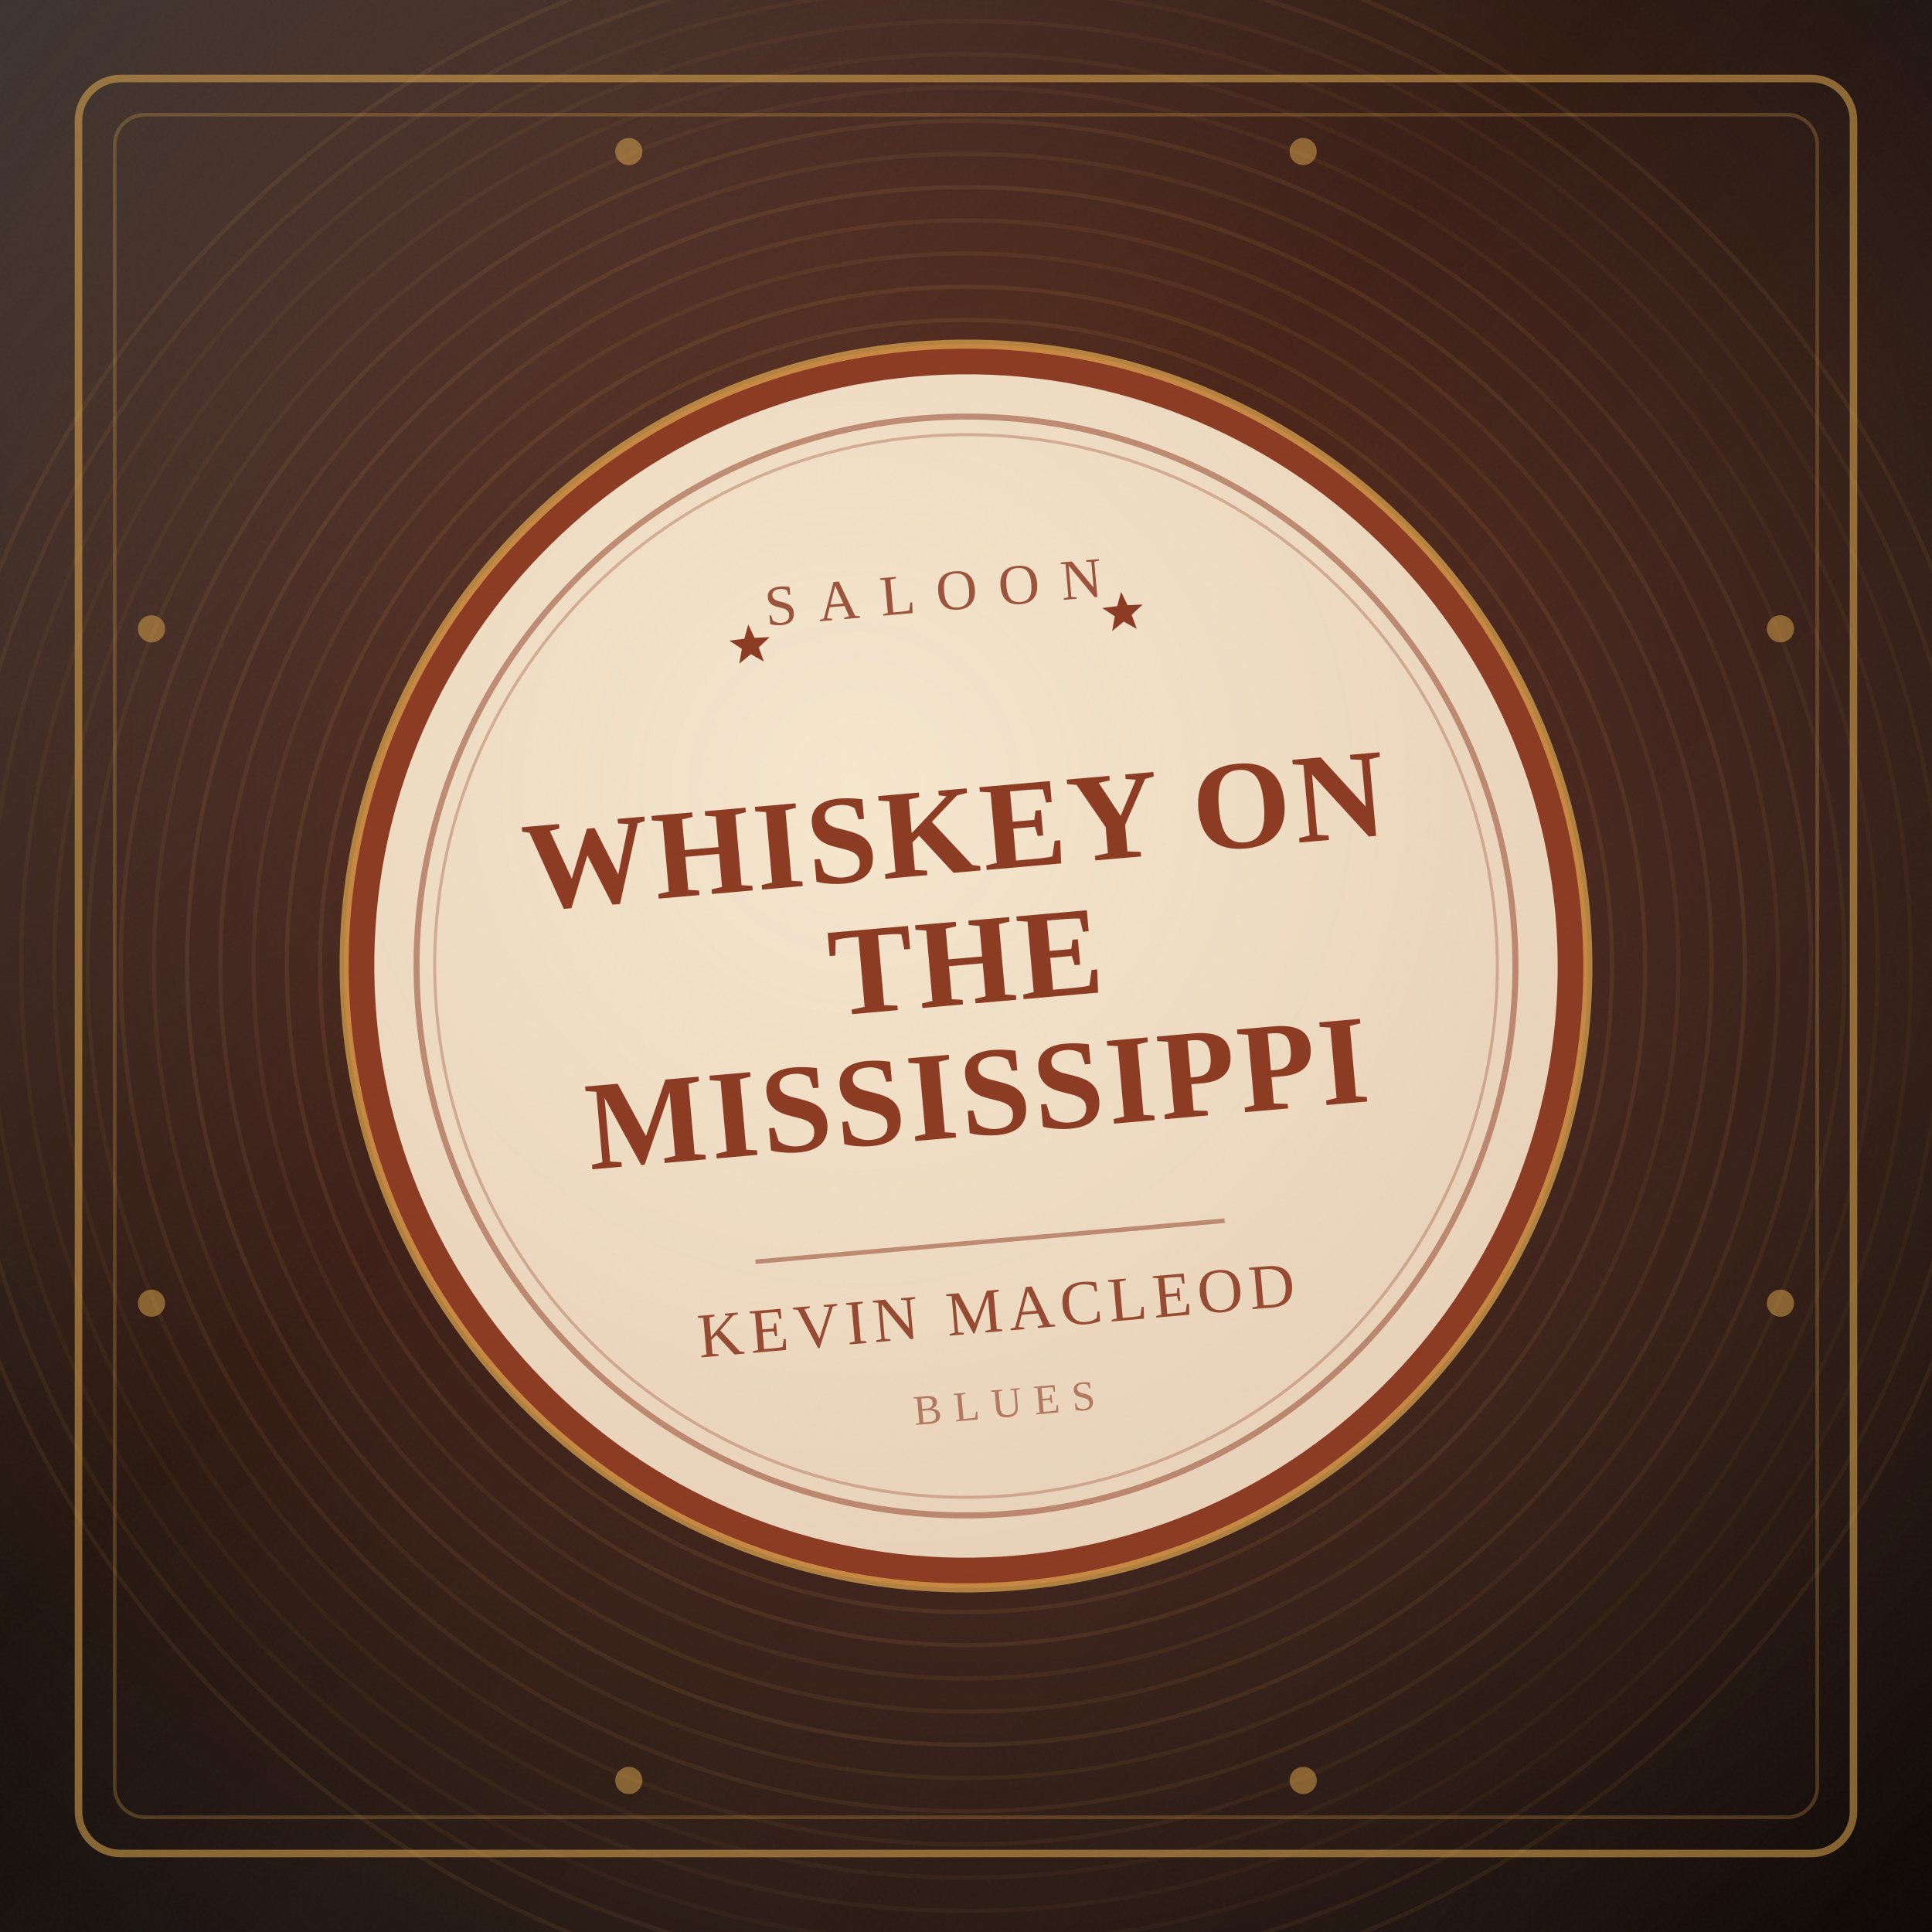
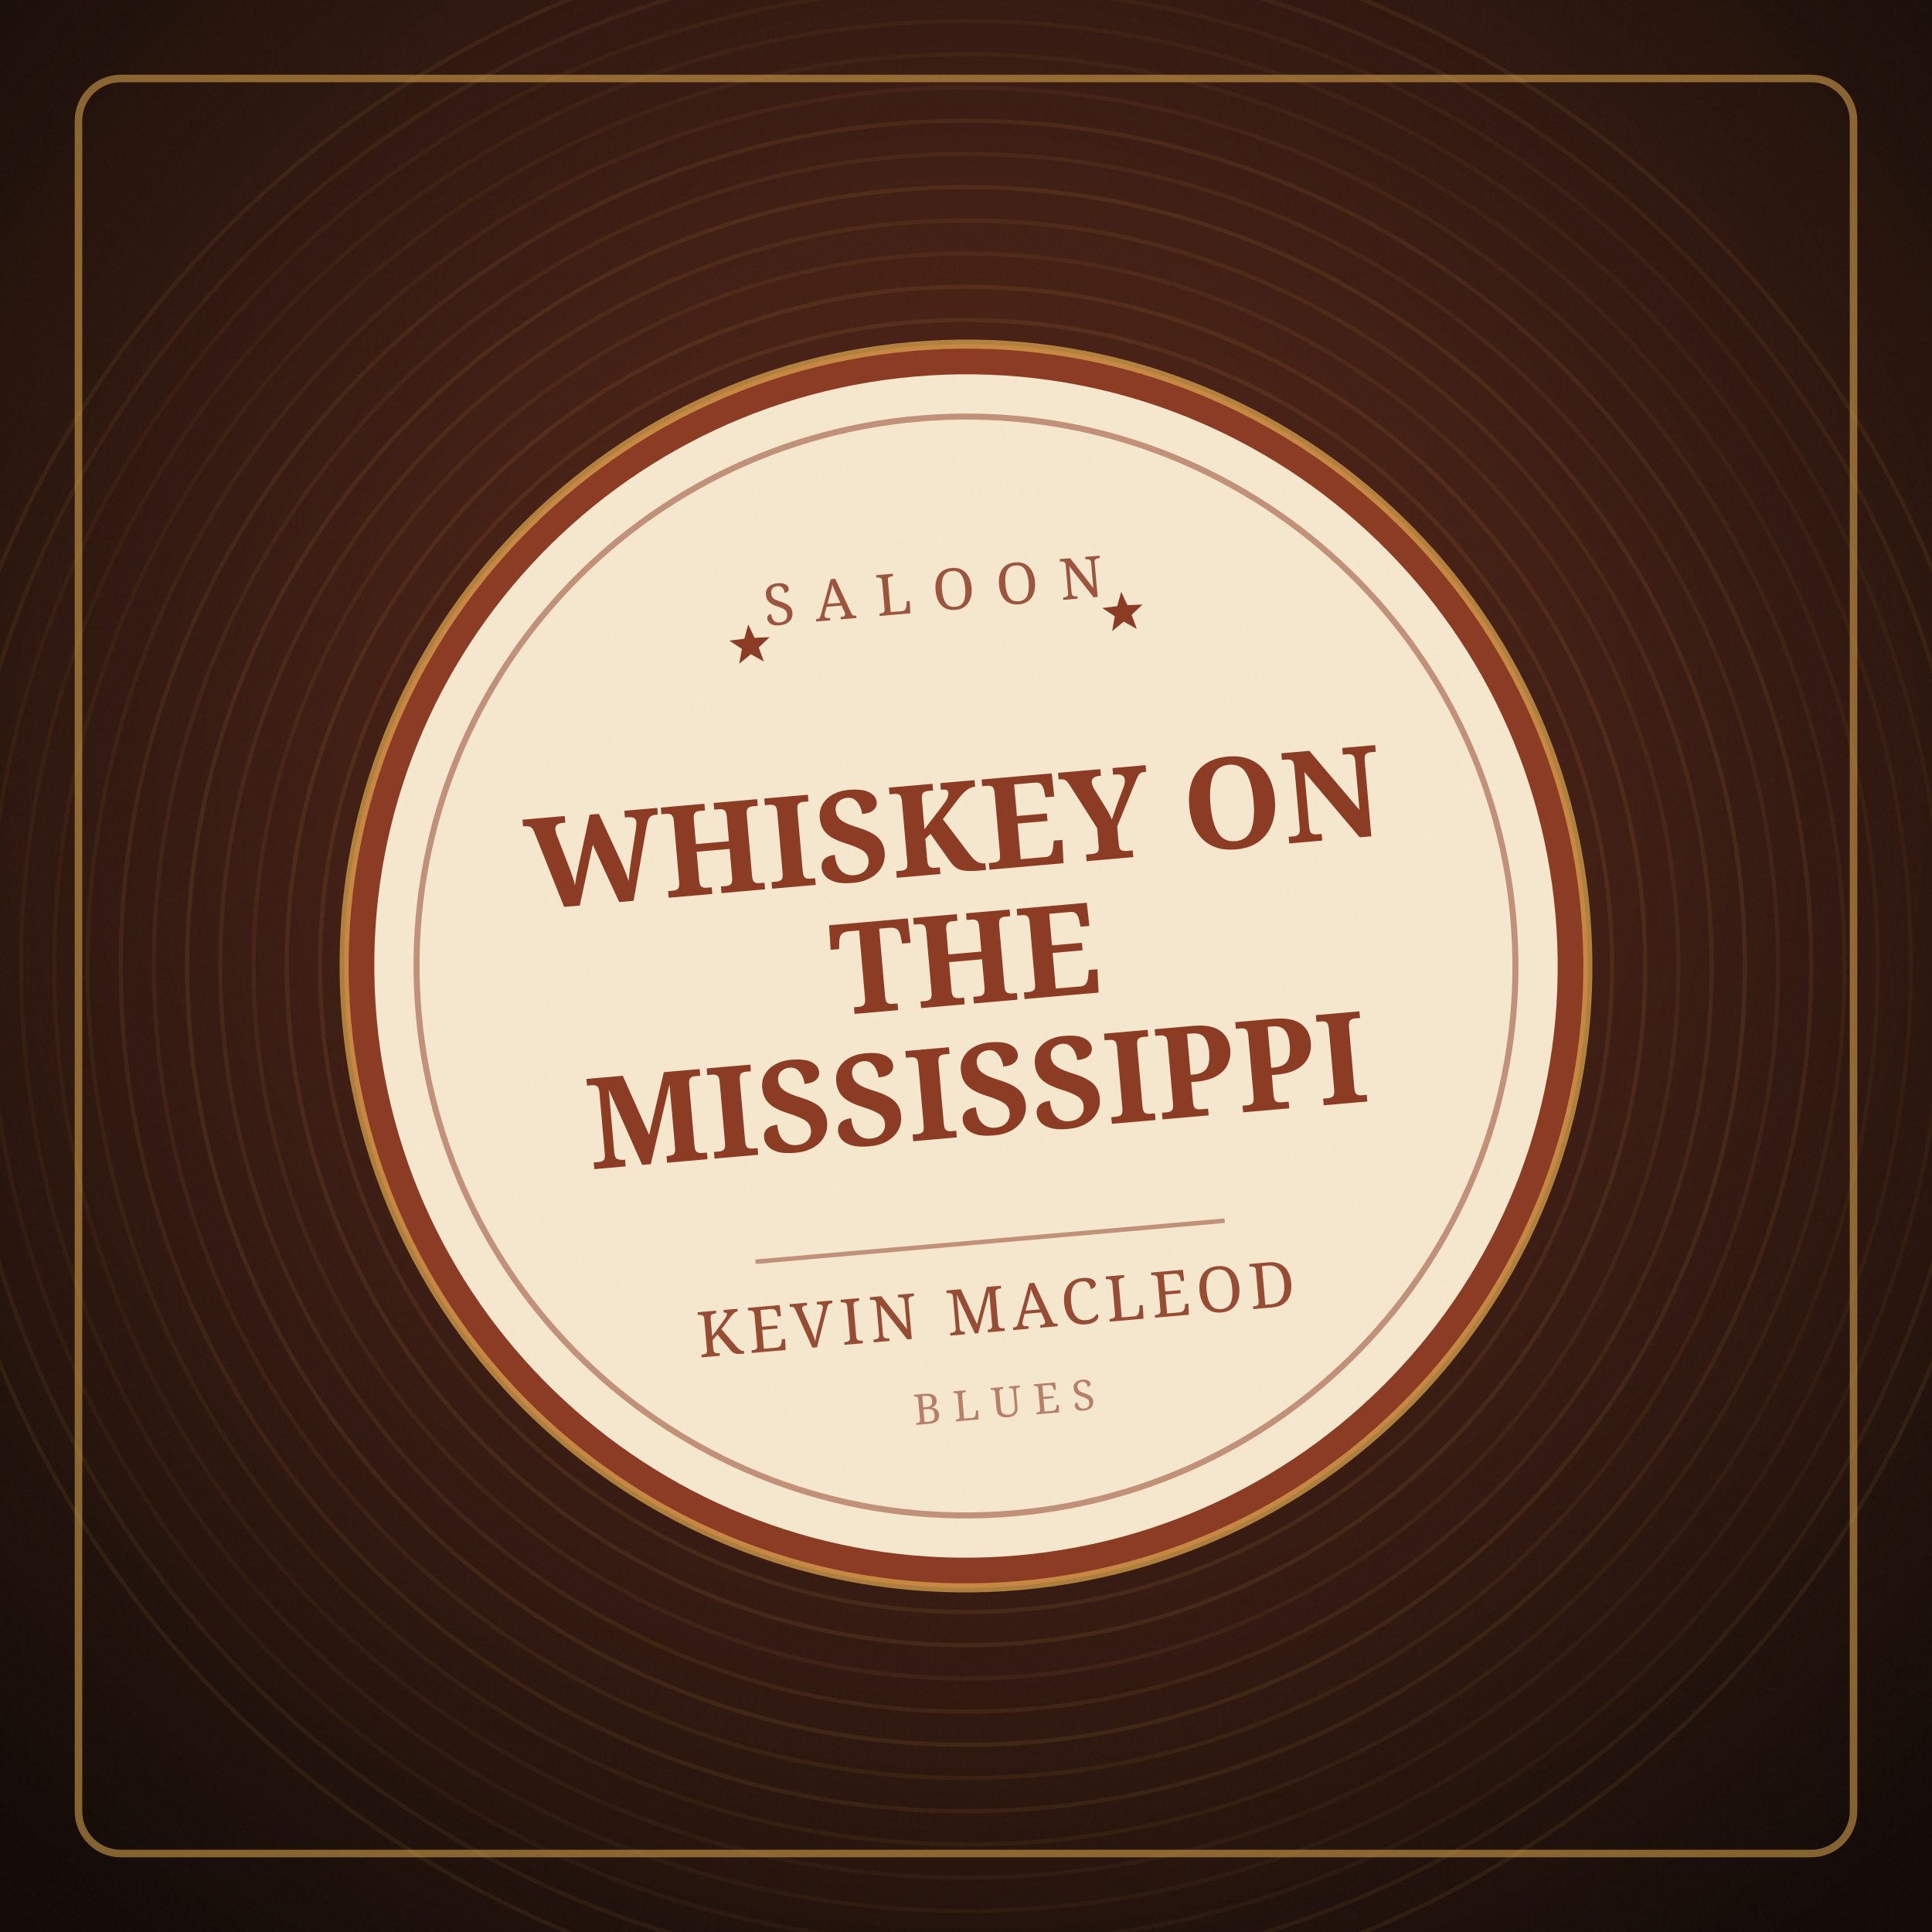
<svg xmlns="http://www.w3.org/2000/svg" viewBox="0 0 640 640" width="640" height="640" role="img" aria-label="Whiskey on the Mississippi by Kevin MacLeod">
  <defs>
-     <radialGradient id="vig" cx="50%" cy="42%" r="72%">
+     <radialGradient id="v" cx="50%" cy="42%" r="72%">
      <stop offset="0%" stop-color="#8C3A22" stop-opacity="0.55" />
-       <stop offset="100%" stop-color="#000000" stop-opacity="0.62" />
+       <stop offset="100%" stop-color="#000" stop-opacity="0.62" />
    </radialGradient>
-     <radialGradient id="lbl" cx="42%" cy="34%" r="78%">
-       <stop offset="0%" stop-color="#F6E7CE" />
-       <stop offset="100%" stop-color="#F6E7CE" stop-opacity="0.86" />
-     </radialGradient>
-     <linearGradient id="sheen" x1="0" y1="0" x2="1" y2="1">
-       <stop offset="0%" stop-color="#ffffff" stop-opacity="0.16" />
-       <stop offset="42%" stop-color="#ffffff" stop-opacity="0.02" />
-       <stop offset="100%" stop-color="#000000" stop-opacity="0.16" />
-     </linearGradient>
-     <filter id="paper" x="-10%" y="-10%" width="120%" height="120%">
-       <feTurbulence type="fractalNoise" baseFrequency="0.85" numOctaves="3" seed="389" result="n" />
-       <feColorMatrix in="n" type="saturate" values="0" />
+     <filter id="p" x="-10%" y="-10%" width="120%" height="120%">
+       <feTurbulence type="fractalNoise" baseFrequency="0.85" numOctaves="3" seed="389" />
+       <feColorMatrix type="saturate" values="0" />
      <feComponentTransfer>
        <feFuncA type="linear" slope="0.055" />
      </feComponentTransfer>
      <feComposite operator="in" in2="SourceGraphic" />
    </filter>
  </defs>
  <rect width="640" height="640" fill="#2A1810" />
-   <rect width="640" height="640" fill="url(#vig)" />
+   <rect width="640" height="640" fill="url(#v)" />
  <circle cx="320" cy="320" r="214" fill="none" stroke="#E0A94F" stroke-opacity="0.098" stroke-width="1.4" />
  <circle cx="320" cy="320" r="225" fill="none" stroke="#E0A94F" stroke-opacity="0.098" stroke-width="1.4" />
  <circle cx="320" cy="320" r="236" fill="none" stroke="#E0A94F" stroke-opacity="0.074" stroke-width="1.4" />
  <circle cx="320" cy="320" r="247" fill="none" stroke="#E0A94F" stroke-opacity="0.086" stroke-width="1.4" />
  <circle cx="320" cy="320" r="258" fill="none" stroke="#E0A94F" stroke-opacity="0.098" stroke-width="1.4" />
  <circle cx="320" cy="320" r="269" fill="none" stroke="#E0A94F" stroke-opacity="0.074" stroke-width="1.4" />
  <circle cx="320" cy="320" r="280" fill="none" stroke="#E0A94F" stroke-opacity="0.086" stroke-width="1.4" />
  <circle cx="320" cy="320" r="291" fill="none" stroke="#E0A94F" stroke-opacity="0.062" stroke-width="1.4" />
  <circle cx="320" cy="320" r="302" fill="none" stroke="#E0A94F" stroke-opacity="0.050" stroke-width="1.4" />
  <circle cx="320" cy="320" r="313" fill="none" stroke="#E0A94F" stroke-opacity="0.050" stroke-width="1.4" />
  <circle cx="320" cy="320" r="324" fill="none" stroke="#E0A94F" stroke-opacity="0.050" stroke-width="1.4" />
  <circle cx="320" cy="320" r="335" fill="none" stroke="#E0A94F" stroke-opacity="0.074" stroke-width="1.4" />
  <circle cx="320" cy="320" r="346" fill="none" stroke="#E0A94F" stroke-opacity="0.086" stroke-width="1.4" />
-   <rect width="640" height="640" fill="url(#sheen)" />
  <rect x="26" y="26" width="588" height="588" rx="14" fill="none" stroke="#E0A94F" stroke-opacity="0.55" stroke-width="2.5" />
-   <rect x="38" y="38" width="564" height="564" rx="10" fill="none" stroke="#E0A94F" stroke-opacity="0.26" stroke-width="1.2" />
-   <circle cx="589.8" cy="431.7" r="4.5" fill="#E0A94F" fill-opacity="0.5" />
-   <circle cx="431.7" cy="589.8" r="4.5" fill="#E0A94F" fill-opacity="0.5" />
-   <circle cx="208.3" cy="589.8" r="4.5" fill="#E0A94F" fill-opacity="0.5" />
-   <circle cx="50.2" cy="431.7" r="4.5" fill="#E0A94F" fill-opacity="0.5" />
-   <circle cx="50.2" cy="208.3" r="4.5" fill="#E0A94F" fill-opacity="0.5" />
-   <circle cx="208.3" cy="50.2" r="4.5" fill="#E0A94F" fill-opacity="0.5" />
-   <circle cx="431.7" cy="50.2" r="4.5" fill="#E0A94F" fill-opacity="0.5" />
-   <circle cx="589.8" cy="208.3" r="4.5" fill="#E0A94F" fill-opacity="0.5" />
  <g transform="rotate(-5 320 320)">
    <circle cx="320" cy="320" r="206" fill="#8C3A22" stroke="#E0A94F" stroke-opacity="0.7" stroke-width="3" />
-     <circle cx="320" cy="320" r="196" fill="url(#lbl)" />
+     <circle cx="320" cy="320" r="196" fill="#F6E7CE" />
    <circle cx="320" cy="320" r="182" fill="none" stroke="#8C3A22" stroke-opacity="0.5" stroke-width="2" />
-     <circle cx="320" cy="320" r="176" fill="none" stroke="#8C3A22" stroke-opacity="0.3" stroke-width="1" />
-     <text x="320" y="202" text-anchor="middle" font-family="Georgia, 'Times New Roman', serif" font-size="19" letter-spacing="7" fill="#8C3A22" fill-opacity="0.85">SALOON</text>
+     <text x="320" y="202" text-anchor="middle" font-family="Georgia, serif" font-size="19" letter-spacing="7" fill="#8C3A22" fill-opacity="0.85">SALOON</text>
    <polygon points="258.0,201.0 259.7,205.6 264.7,205.8 260.8,208.9 262.1,213.7 258.0,210.9 253.9,213.7 255.2,208.9 251.3,205.8 256.3,205.6" fill="#8C3A22" />
    <polygon points="382.0,201.0 383.7,205.6 388.7,205.8 384.8,208.9 386.1,213.7 382.0,210.9 377.9,213.7 379.2,208.9 375.3,205.8 380.3,205.6" fill="#8C3A22" />
-     <g font-family="Georgia, 'Times New Roman', serif" font-weight="bold" fill="#8C3A22">
-       <text x="320" y="288.9" text-anchor="middle" font-size="42" letter-spacing="1">WHISKEY ON</text>
-       <text x="320" y="332.6" text-anchor="middle" font-size="42" letter-spacing="1">THE</text>
-       <text x="320" y="376.3" text-anchor="middle" font-size="42" letter-spacing="1">MISSISSIPPI</text>
+     <g font-family="Georgia, serif" font-weight="bold" fill="#8C3A22">
+       <text x="320" y="288.9" text-anchor="middle" font-size="42">WHISKEY ON</text>
+       <text x="320" y="332.6" text-anchor="middle" font-size="42">THE</text>
+       <text x="320" y="376.3" text-anchor="middle" font-size="42">MISSISSIPPI</text>
    </g>
    <line x1="242" y1="411.52" x2="398" y2="411.52" stroke="#8C3A22" stroke-opacity="0.5" stroke-width="1.5" />
-     <text x="320" y="441.52" text-anchor="middle" font-family="Georgia, 'Times New Roman', serif" font-size="21" letter-spacing="2" fill="#8C3A22" fill-opacity="0.9">KEVIN MACLEOD</text>
-     <text x="320" y="470" text-anchor="middle" font-family="Georgia, 'Times New Roman', serif" font-size="14" letter-spacing="4" fill="#8C3A22" fill-opacity="0.6">BLUES</text>
+     <text x="320" y="441.52" text-anchor="middle" font-family="Georgia, serif" font-size="21" letter-spacing="2" fill="#8C3A22" fill-opacity="0.9">KEVIN MACLEOD</text>
+     <text x="320" y="470" text-anchor="middle" font-family="Georgia, serif" font-size="14" letter-spacing="4" fill="#8C3A22" fill-opacity="0.6">BLUES</text>
  </g>
-   <rect width="640" height="640" filter="url(#paper)" fill="#ffffff" opacity="0.5" />
+   <rect width="640" height="640" filter="url(#p)" fill="#fff" opacity="0.5" />
</svg>
